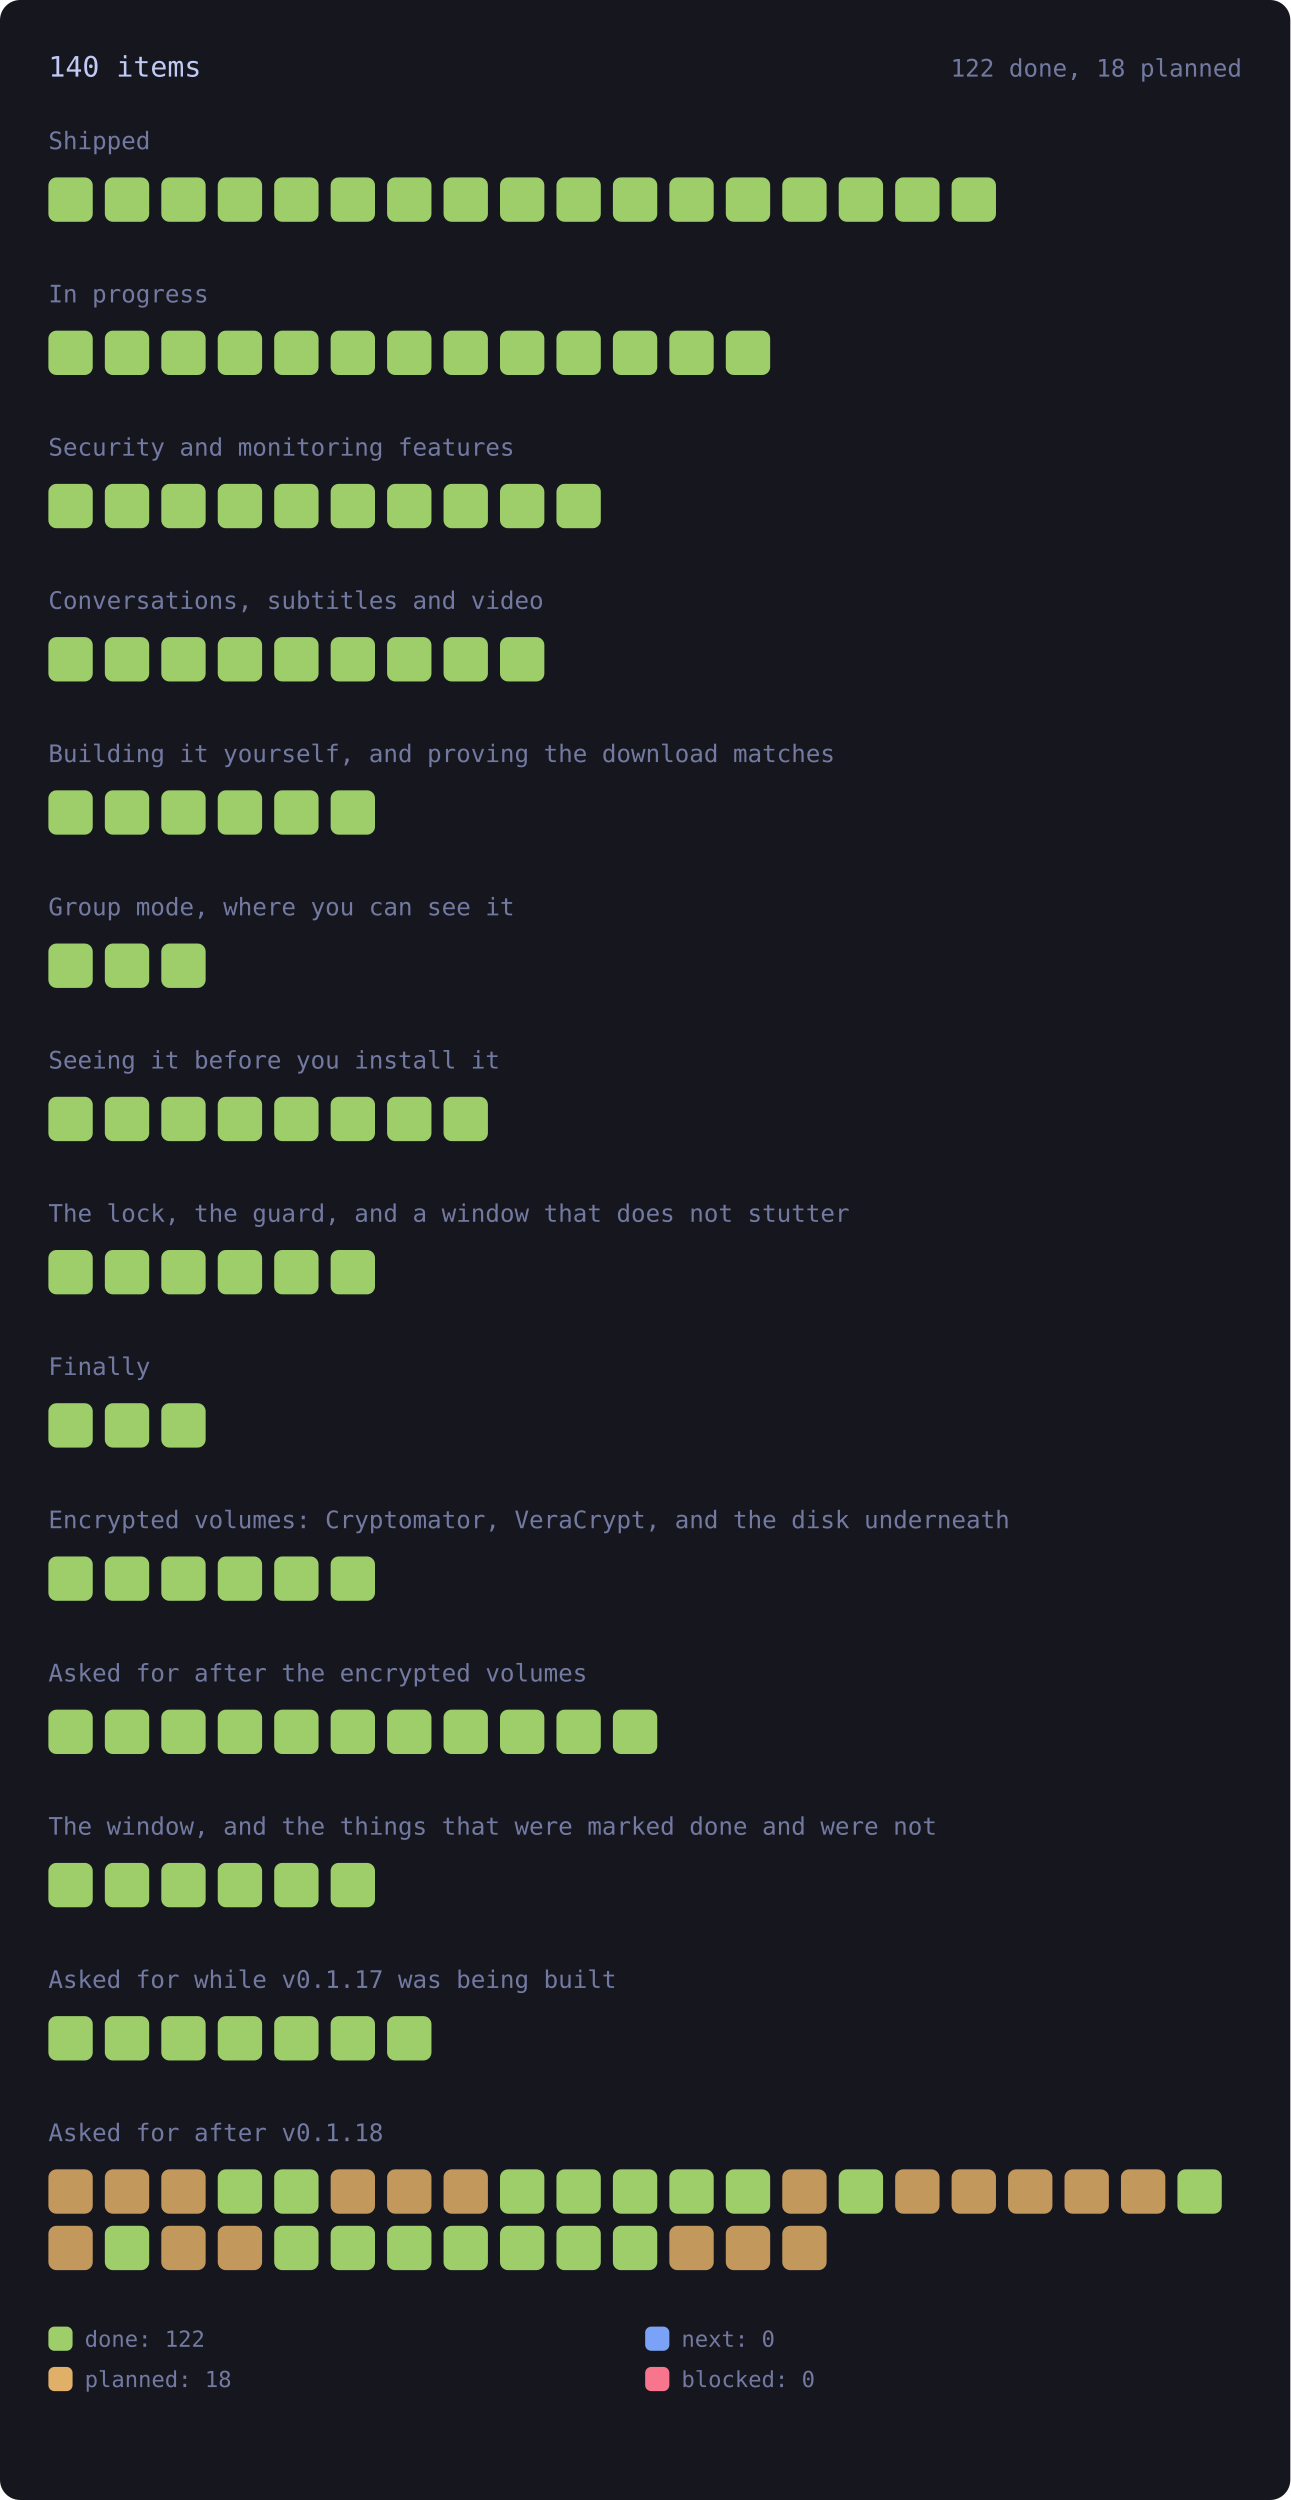
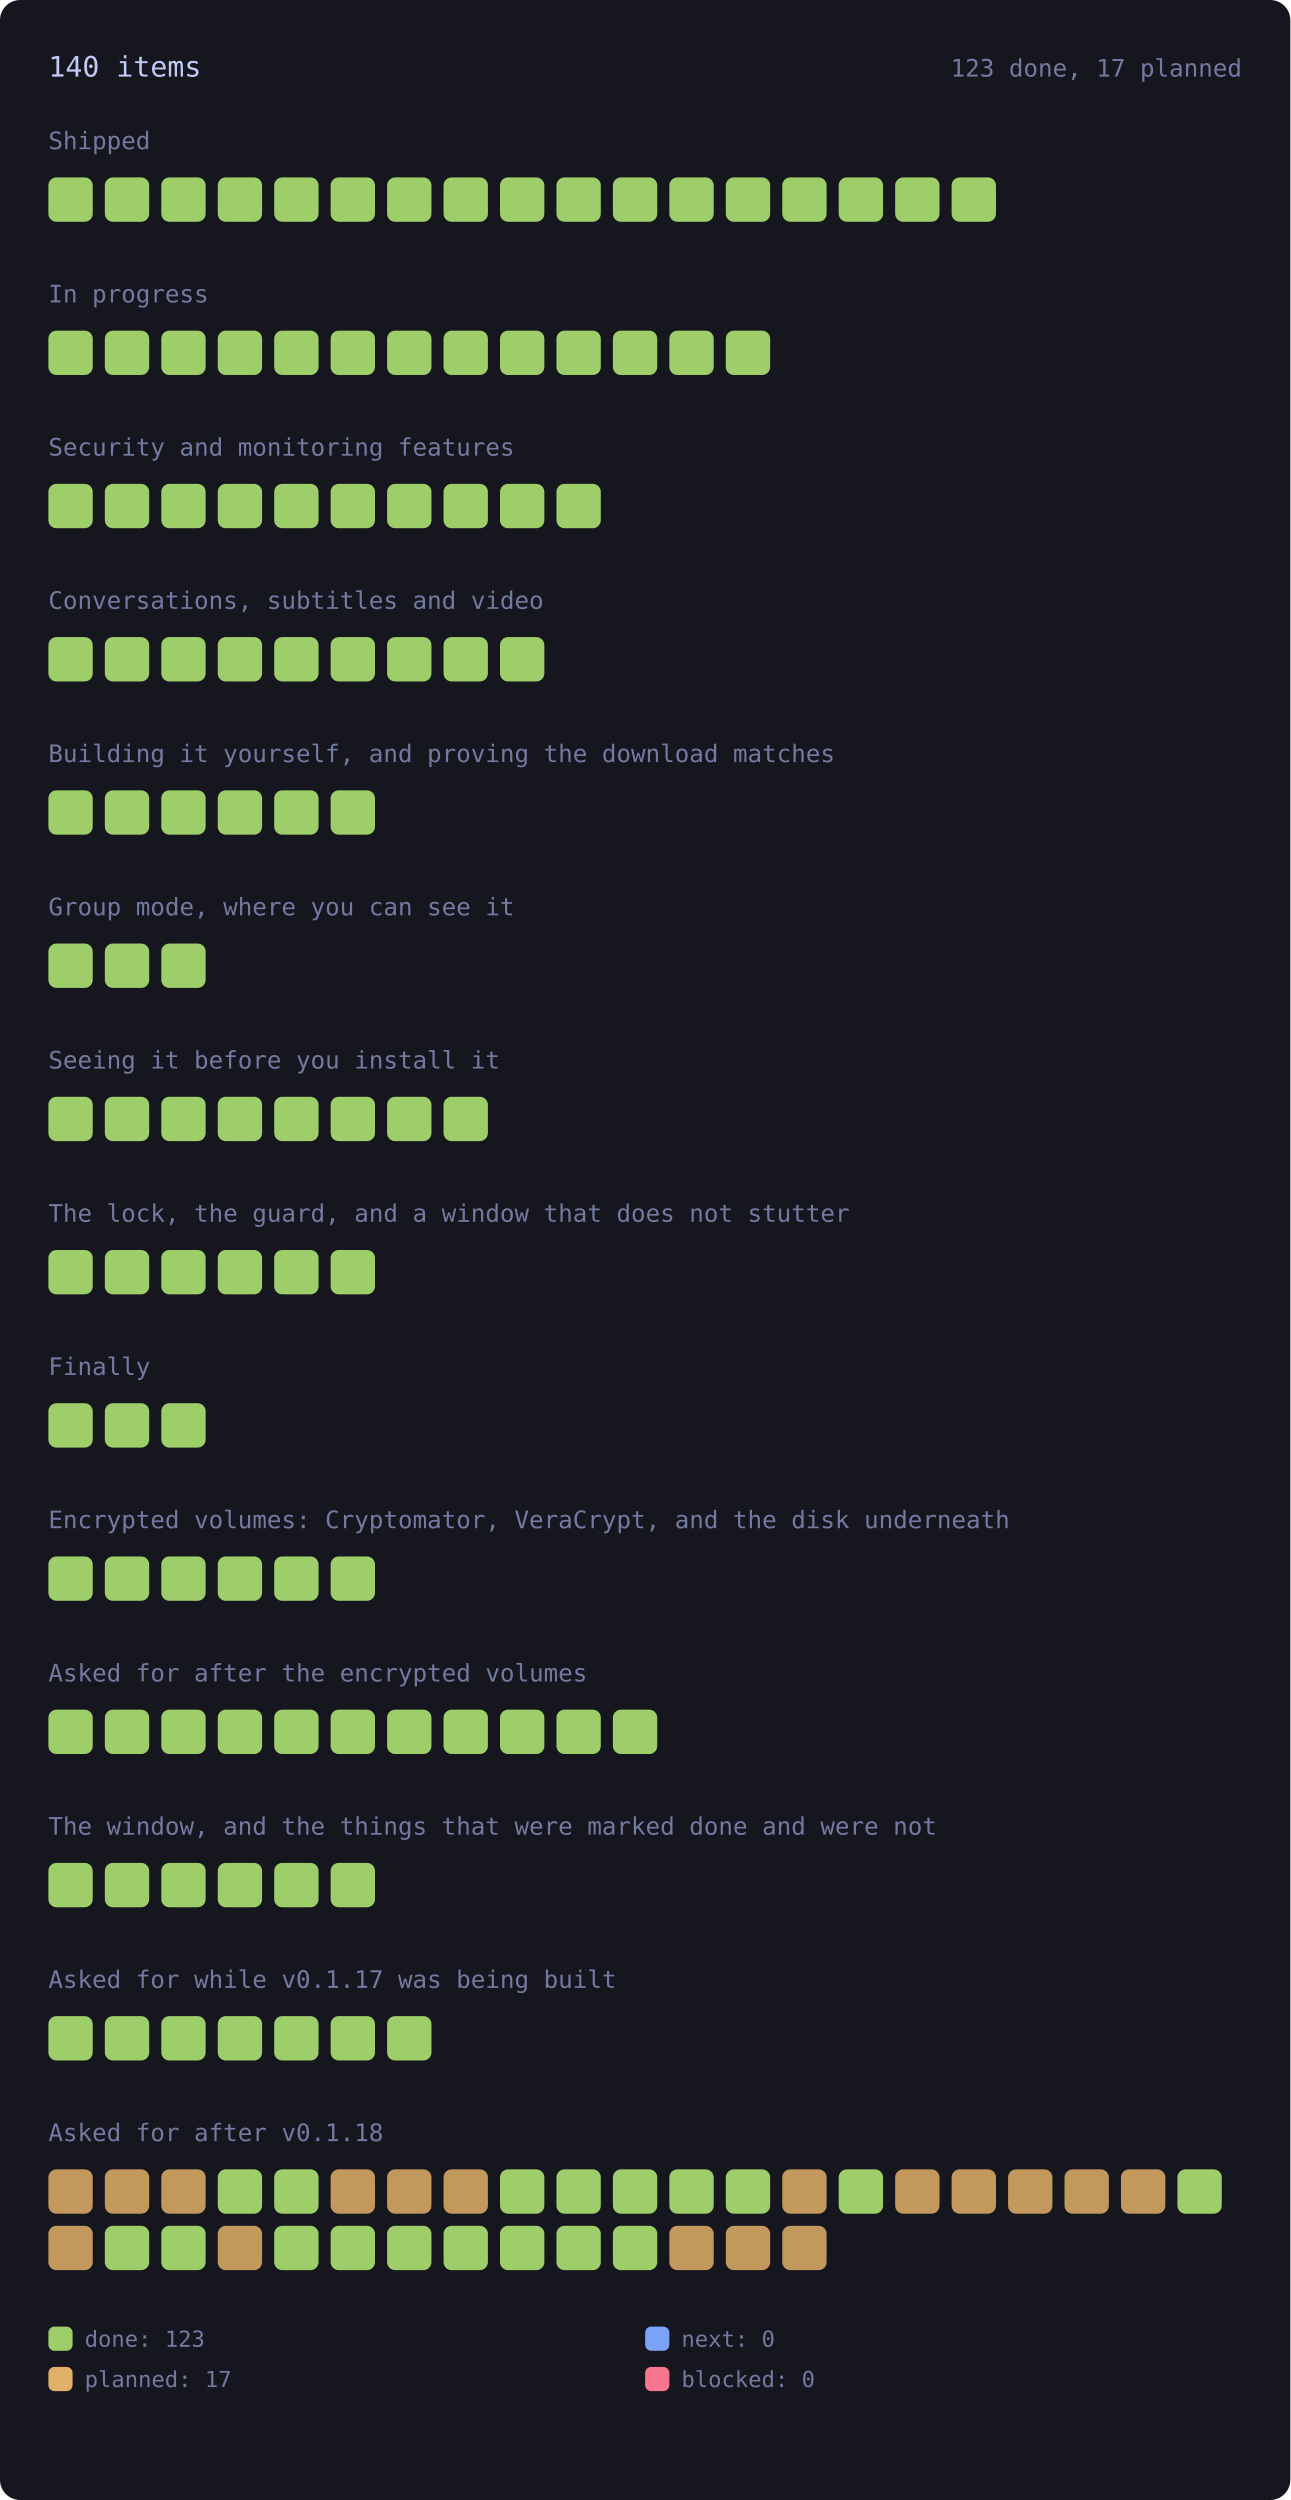
<svg xmlns="http://www.w3.org/2000/svg" viewBox="0 0 640 1240" width="640" height="1240" style="max-width:100%;height:auto" role="img" aria-label="every roadmap item, coloured by state">
  <style>.rm-square{transform-box:fill-box;transform-origin:center;animation:rm-in .45s cubic-bezier(.2,.8,.3,1) backwards;transition:filter .15s ease}.rm-square:hover{filter:brightness(1.35)}@keyframes rm-in{from{opacity:0;transform:scale(.4)}to{opacity:1;transform:none}}@media (prefers-reduced-motion:reduce){.rm-square{animation:none}}</style>
  <rect x="0" y="0" width="640" height="1240" rx="10" fill="var(--bg-inset, #16161e)" />
  <text x="24.0" y="38.0" font-family="ui-monospace, SFMono-Regular, Menlo, Consolas, monospace" font-size="14" fill="var(--fg, #c0caf5)">140 items</text>
-   <text x="616.0" y="38.0" font-family="ui-monospace, SFMono-Regular, Menlo, Consolas, monospace" font-size="12" fill="var(--muted, #737aa2)" text-anchor="end">122 done, 18 planned</text>
+   <text x="616.0" y="38.0" font-family="ui-monospace, SFMono-Regular, Menlo, Consolas, monospace" font-size="12" fill="var(--muted, #737aa2)" text-anchor="end">123 done, 17 planned</text>
  <text x="24.0" y="74.0" font-family="ui-monospace, SFMono-Regular, Menlo, Consolas, monospace" font-size="12" fill="var(--muted, #737aa2)">Shipped</text>
  <g opacity="1">
    <rect class="rm-square" style="animation-delay:0ms" x="24.0" y="88.0" width="22.0" height="22.0" rx="4" fill="var(--ok, #9ece6a)" />
  </g>
  <g opacity="1">
    <rect class="rm-square" style="animation-delay:12ms" x="52.0" y="88.0" width="22.0" height="22.0" rx="4" fill="var(--ok, #9ece6a)" />
  </g>
  <g opacity="1">
    <rect class="rm-square" style="animation-delay:24ms" x="80.0" y="88.0" width="22.0" height="22.0" rx="4" fill="var(--ok, #9ece6a)" />
  </g>
  <g opacity="1">
    <rect class="rm-square" style="animation-delay:36ms" x="108.0" y="88.0" width="22.0" height="22.0" rx="4" fill="var(--ok, #9ece6a)" />
  </g>
  <g opacity="1">
    <rect class="rm-square" style="animation-delay:48ms" x="136.0" y="88.0" width="22.0" height="22.0" rx="4" fill="var(--ok, #9ece6a)" />
  </g>
  <g opacity="1">
    <rect class="rm-square" style="animation-delay:60ms" x="164.0" y="88.0" width="22.0" height="22.0" rx="4" fill="var(--ok, #9ece6a)" />
  </g>
  <g opacity="1">
    <rect class="rm-square" style="animation-delay:72ms" x="192.0" y="88.0" width="22.0" height="22.0" rx="4" fill="var(--ok, #9ece6a)" />
  </g>
  <g opacity="1">
    <rect class="rm-square" style="animation-delay:84ms" x="220.0" y="88.0" width="22.0" height="22.0" rx="4" fill="var(--ok, #9ece6a)" />
  </g>
  <g opacity="1">
    <rect class="rm-square" style="animation-delay:96ms" x="248.0" y="88.0" width="22.0" height="22.0" rx="4" fill="var(--ok, #9ece6a)" />
  </g>
  <g opacity="1">
    <rect class="rm-square" style="animation-delay:108ms" x="276.0" y="88.0" width="22.0" height="22.0" rx="4" fill="var(--ok, #9ece6a)" />
  </g>
  <g opacity="1">
    <rect class="rm-square" style="animation-delay:120ms" x="304.0" y="88.0" width="22.0" height="22.0" rx="4" fill="var(--ok, #9ece6a)" />
  </g>
  <g opacity="1">
    <rect class="rm-square" style="animation-delay:132ms" x="332.0" y="88.0" width="22.0" height="22.0" rx="4" fill="var(--ok, #9ece6a)" />
  </g>
  <g opacity="1">
    <rect class="rm-square" style="animation-delay:144ms" x="360.0" y="88.0" width="22.0" height="22.0" rx="4" fill="var(--ok, #9ece6a)" />
  </g>
  <g opacity="1">
    <rect class="rm-square" style="animation-delay:156ms" x="388.0" y="88.0" width="22.0" height="22.0" rx="4" fill="var(--ok, #9ece6a)" />
  </g>
  <g opacity="1">
    <rect class="rm-square" style="animation-delay:168ms" x="416.0" y="88.0" width="22.0" height="22.0" rx="4" fill="var(--ok, #9ece6a)" />
  </g>
  <g opacity="1">
    <rect class="rm-square" style="animation-delay:180ms" x="444.0" y="88.0" width="22.0" height="22.0" rx="4" fill="var(--ok, #9ece6a)" />
  </g>
  <g opacity="1">
    <rect class="rm-square" style="animation-delay:192ms" x="472.0" y="88.0" width="22.0" height="22.0" rx="4" fill="var(--ok, #9ece6a)" />
  </g>
  <text x="24.0" y="150.0" font-family="ui-monospace, SFMono-Regular, Menlo, Consolas, monospace" font-size="12" fill="var(--muted, #737aa2)">In progress</text>
  <g opacity="1">
    <rect class="rm-square" style="animation-delay:0ms" x="24.0" y="164.0" width="22.0" height="22.0" rx="4" fill="var(--ok, #9ece6a)" />
  </g>
  <g opacity="1">
    <rect class="rm-square" style="animation-delay:12ms" x="52.0" y="164.0" width="22.0" height="22.0" rx="4" fill="var(--ok, #9ece6a)" />
  </g>
  <g opacity="1">
    <rect class="rm-square" style="animation-delay:24ms" x="80.0" y="164.0" width="22.0" height="22.0" rx="4" fill="var(--ok, #9ece6a)" />
  </g>
  <g opacity="1">
    <rect class="rm-square" style="animation-delay:36ms" x="108.0" y="164.0" width="22.0" height="22.0" rx="4" fill="var(--ok, #9ece6a)" />
  </g>
  <g opacity="1">
    <rect class="rm-square" style="animation-delay:48ms" x="136.0" y="164.0" width="22.0" height="22.0" rx="4" fill="var(--ok, #9ece6a)" />
  </g>
  <g opacity="1">
    <rect class="rm-square" style="animation-delay:60ms" x="164.0" y="164.0" width="22.0" height="22.0" rx="4" fill="var(--ok, #9ece6a)" />
  </g>
  <g opacity="1">
    <rect class="rm-square" style="animation-delay:72ms" x="192.0" y="164.0" width="22.0" height="22.0" rx="4" fill="var(--ok, #9ece6a)" />
  </g>
  <g opacity="1">
    <rect class="rm-square" style="animation-delay:84ms" x="220.0" y="164.0" width="22.0" height="22.0" rx="4" fill="var(--ok, #9ece6a)" />
  </g>
  <g opacity="1">
    <rect class="rm-square" style="animation-delay:96ms" x="248.0" y="164.0" width="22.0" height="22.0" rx="4" fill="var(--ok, #9ece6a)" />
  </g>
  <g opacity="1">
    <rect class="rm-square" style="animation-delay:108ms" x="276.0" y="164.0" width="22.0" height="22.0" rx="4" fill="var(--ok, #9ece6a)" />
  </g>
  <g opacity="1">
    <rect class="rm-square" style="animation-delay:120ms" x="304.0" y="164.0" width="22.0" height="22.0" rx="4" fill="var(--ok, #9ece6a)" />
  </g>
  <g opacity="1">
    <rect class="rm-square" style="animation-delay:132ms" x="332.0" y="164.0" width="22.0" height="22.0" rx="4" fill="var(--ok, #9ece6a)" />
  </g>
  <g opacity="1">
    <rect class="rm-square" style="animation-delay:144ms" x="360.0" y="164.0" width="22.0" height="22.0" rx="4" fill="var(--ok, #9ece6a)" />
  </g>
  <text x="24.0" y="226.0" font-family="ui-monospace, SFMono-Regular, Menlo, Consolas, monospace" font-size="12" fill="var(--muted, #737aa2)">Security and monitoring features</text>
  <g opacity="1">
    <rect class="rm-square" style="animation-delay:0ms" x="24.0" y="240.0" width="22.0" height="22.0" rx="4" fill="var(--ok, #9ece6a)" />
  </g>
  <g opacity="1">
    <rect class="rm-square" style="animation-delay:12ms" x="52.0" y="240.0" width="22.0" height="22.0" rx="4" fill="var(--ok, #9ece6a)" />
  </g>
  <g opacity="1">
    <rect class="rm-square" style="animation-delay:24ms" x="80.0" y="240.0" width="22.0" height="22.0" rx="4" fill="var(--ok, #9ece6a)" />
  </g>
  <g opacity="1">
    <rect class="rm-square" style="animation-delay:36ms" x="108.0" y="240.0" width="22.0" height="22.0" rx="4" fill="var(--ok, #9ece6a)" />
  </g>
  <g opacity="1">
    <rect class="rm-square" style="animation-delay:48ms" x="136.0" y="240.0" width="22.0" height="22.0" rx="4" fill="var(--ok, #9ece6a)" />
  </g>
  <g opacity="1">
    <rect class="rm-square" style="animation-delay:60ms" x="164.0" y="240.0" width="22.0" height="22.0" rx="4" fill="var(--ok, #9ece6a)" />
  </g>
  <g opacity="1">
    <rect class="rm-square" style="animation-delay:72ms" x="192.0" y="240.0" width="22.0" height="22.0" rx="4" fill="var(--ok, #9ece6a)" />
  </g>
  <g opacity="1">
    <rect class="rm-square" style="animation-delay:84ms" x="220.0" y="240.0" width="22.0" height="22.0" rx="4" fill="var(--ok, #9ece6a)" />
  </g>
  <g opacity="1">
    <rect class="rm-square" style="animation-delay:96ms" x="248.0" y="240.0" width="22.0" height="22.0" rx="4" fill="var(--ok, #9ece6a)" />
  </g>
  <g opacity="1">
    <rect class="rm-square" style="animation-delay:108ms" x="276.0" y="240.0" width="22.0" height="22.0" rx="4" fill="var(--ok, #9ece6a)" />
  </g>
  <text x="24.0" y="302.0" font-family="ui-monospace, SFMono-Regular, Menlo, Consolas, monospace" font-size="12" fill="var(--muted, #737aa2)">Conversations, subtitles and video</text>
  <g opacity="1">
    <rect class="rm-square" style="animation-delay:0ms" x="24.0" y="316.0" width="22.0" height="22.0" rx="4" fill="var(--ok, #9ece6a)" />
  </g>
  <g opacity="1">
    <rect class="rm-square" style="animation-delay:12ms" x="52.0" y="316.0" width="22.0" height="22.0" rx="4" fill="var(--ok, #9ece6a)" />
  </g>
  <g opacity="1">
    <rect class="rm-square" style="animation-delay:24ms" x="80.0" y="316.0" width="22.0" height="22.0" rx="4" fill="var(--ok, #9ece6a)" />
  </g>
  <g opacity="1">
    <rect class="rm-square" style="animation-delay:36ms" x="108.0" y="316.0" width="22.0" height="22.0" rx="4" fill="var(--ok, #9ece6a)" />
  </g>
  <g opacity="1">
    <rect class="rm-square" style="animation-delay:48ms" x="136.0" y="316.0" width="22.0" height="22.0" rx="4" fill="var(--ok, #9ece6a)" />
  </g>
  <g opacity="1">
    <rect class="rm-square" style="animation-delay:60ms" x="164.0" y="316.0" width="22.0" height="22.0" rx="4" fill="var(--ok, #9ece6a)" />
  </g>
  <g opacity="1">
    <rect class="rm-square" style="animation-delay:72ms" x="192.0" y="316.0" width="22.0" height="22.0" rx="4" fill="var(--ok, #9ece6a)" />
  </g>
  <g opacity="1">
    <rect class="rm-square" style="animation-delay:84ms" x="220.0" y="316.0" width="22.0" height="22.0" rx="4" fill="var(--ok, #9ece6a)" />
  </g>
  <g opacity="1">
    <rect class="rm-square" style="animation-delay:96ms" x="248.0" y="316.0" width="22.0" height="22.0" rx="4" fill="var(--ok, #9ece6a)" />
  </g>
  <text x="24.0" y="378.0" font-family="ui-monospace, SFMono-Regular, Menlo, Consolas, monospace" font-size="12" fill="var(--muted, #737aa2)">Building it yourself, and proving the download matches</text>
  <g opacity="1">
    <rect class="rm-square" style="animation-delay:0ms" x="24.0" y="392.0" width="22.0" height="22.0" rx="4" fill="var(--ok, #9ece6a)" />
  </g>
  <g opacity="1">
    <rect class="rm-square" style="animation-delay:12ms" x="52.0" y="392.0" width="22.0" height="22.0" rx="4" fill="var(--ok, #9ece6a)" />
  </g>
  <g opacity="1">
    <rect class="rm-square" style="animation-delay:24ms" x="80.0" y="392.0" width="22.0" height="22.0" rx="4" fill="var(--ok, #9ece6a)" />
  </g>
  <g opacity="1">
    <rect class="rm-square" style="animation-delay:36ms" x="108.0" y="392.0" width="22.0" height="22.0" rx="4" fill="var(--ok, #9ece6a)" />
  </g>
  <g opacity="1">
    <rect class="rm-square" style="animation-delay:48ms" x="136.0" y="392.0" width="22.0" height="22.0" rx="4" fill="var(--ok, #9ece6a)" />
  </g>
  <g opacity="1">
    <rect class="rm-square" style="animation-delay:60ms" x="164.0" y="392.0" width="22.0" height="22.0" rx="4" fill="var(--ok, #9ece6a)" />
  </g>
  <text x="24.0" y="454.0" font-family="ui-monospace, SFMono-Regular, Menlo, Consolas, monospace" font-size="12" fill="var(--muted, #737aa2)">Group mode, where you can see it</text>
  <g opacity="1">
    <rect class="rm-square" style="animation-delay:0ms" x="24.0" y="468.0" width="22.0" height="22.0" rx="4" fill="var(--ok, #9ece6a)" />
  </g>
  <g opacity="1">
    <rect class="rm-square" style="animation-delay:12ms" x="52.0" y="468.0" width="22.0" height="22.0" rx="4" fill="var(--ok, #9ece6a)" />
  </g>
  <g opacity="1">
    <rect class="rm-square" style="animation-delay:24ms" x="80.0" y="468.0" width="22.0" height="22.0" rx="4" fill="var(--ok, #9ece6a)" />
  </g>
  <text x="24.0" y="530.0" font-family="ui-monospace, SFMono-Regular, Menlo, Consolas, monospace" font-size="12" fill="var(--muted, #737aa2)">Seeing it before you install it</text>
  <g opacity="1">
    <rect class="rm-square" style="animation-delay:0ms" x="24.0" y="544.0" width="22.0" height="22.0" rx="4" fill="var(--ok, #9ece6a)" />
  </g>
  <g opacity="1">
    <rect class="rm-square" style="animation-delay:12ms" x="52.0" y="544.0" width="22.0" height="22.0" rx="4" fill="var(--ok, #9ece6a)" />
  </g>
  <g opacity="1">
    <rect class="rm-square" style="animation-delay:24ms" x="80.0" y="544.0" width="22.0" height="22.0" rx="4" fill="var(--ok, #9ece6a)" />
  </g>
  <g opacity="1">
    <rect class="rm-square" style="animation-delay:36ms" x="108.0" y="544.0" width="22.0" height="22.0" rx="4" fill="var(--ok, #9ece6a)" />
  </g>
  <g opacity="1">
    <rect class="rm-square" style="animation-delay:48ms" x="136.0" y="544.0" width="22.0" height="22.0" rx="4" fill="var(--ok, #9ece6a)" />
  </g>
  <g opacity="1">
    <rect class="rm-square" style="animation-delay:60ms" x="164.0" y="544.0" width="22.0" height="22.0" rx="4" fill="var(--ok, #9ece6a)" />
  </g>
  <g opacity="1">
    <rect class="rm-square" style="animation-delay:72ms" x="192.0" y="544.0" width="22.0" height="22.0" rx="4" fill="var(--ok, #9ece6a)" />
  </g>
  <g opacity="1">
    <rect class="rm-square" style="animation-delay:84ms" x="220.0" y="544.0" width="22.0" height="22.0" rx="4" fill="var(--ok, #9ece6a)" />
  </g>
  <text x="24.0" y="606.0" font-family="ui-monospace, SFMono-Regular, Menlo, Consolas, monospace" font-size="12" fill="var(--muted, #737aa2)">The lock, the guard, and a window that does not stutter</text>
  <g opacity="1">
    <rect class="rm-square" style="animation-delay:0ms" x="24.0" y="620.0" width="22.0" height="22.0" rx="4" fill="var(--ok, #9ece6a)" />
  </g>
  <g opacity="1">
    <rect class="rm-square" style="animation-delay:12ms" x="52.0" y="620.0" width="22.0" height="22.0" rx="4" fill="var(--ok, #9ece6a)" />
  </g>
  <g opacity="1">
    <rect class="rm-square" style="animation-delay:24ms" x="80.0" y="620.0" width="22.0" height="22.0" rx="4" fill="var(--ok, #9ece6a)" />
  </g>
  <g opacity="1">
    <rect class="rm-square" style="animation-delay:36ms" x="108.0" y="620.0" width="22.0" height="22.0" rx="4" fill="var(--ok, #9ece6a)" />
  </g>
  <g opacity="1">
    <rect class="rm-square" style="animation-delay:48ms" x="136.0" y="620.0" width="22.0" height="22.0" rx="4" fill="var(--ok, #9ece6a)" />
  </g>
  <g opacity="1">
    <rect class="rm-square" style="animation-delay:60ms" x="164.0" y="620.0" width="22.0" height="22.0" rx="4" fill="var(--ok, #9ece6a)" />
  </g>
  <text x="24.0" y="682.0" font-family="ui-monospace, SFMono-Regular, Menlo, Consolas, monospace" font-size="12" fill="var(--muted, #737aa2)">Finally</text>
  <g opacity="1">
    <rect class="rm-square" style="animation-delay:0ms" x="24.0" y="696.0" width="22.0" height="22.0" rx="4" fill="var(--ok, #9ece6a)" />
  </g>
  <g opacity="1">
    <rect class="rm-square" style="animation-delay:12ms" x="52.0" y="696.0" width="22.0" height="22.0" rx="4" fill="var(--ok, #9ece6a)" />
  </g>
  <g opacity="1">
    <rect class="rm-square" style="animation-delay:24ms" x="80.0" y="696.0" width="22.0" height="22.0" rx="4" fill="var(--ok, #9ece6a)" />
  </g>
  <text x="24.0" y="758.0" font-family="ui-monospace, SFMono-Regular, Menlo, Consolas, monospace" font-size="12" fill="var(--muted, #737aa2)">Encrypted volumes: Cryptomator, VeraCrypt, and the disk underneath</text>
  <g opacity="1">
    <rect class="rm-square" style="animation-delay:0ms" x="24.0" y="772.0" width="22.0" height="22.0" rx="4" fill="var(--ok, #9ece6a)" />
  </g>
  <g opacity="1">
    <rect class="rm-square" style="animation-delay:12ms" x="52.0" y="772.0" width="22.0" height="22.0" rx="4" fill="var(--ok, #9ece6a)" />
  </g>
  <g opacity="1">
    <rect class="rm-square" style="animation-delay:24ms" x="80.0" y="772.0" width="22.0" height="22.0" rx="4" fill="var(--ok, #9ece6a)" />
  </g>
  <g opacity="1">
    <rect class="rm-square" style="animation-delay:36ms" x="108.0" y="772.0" width="22.0" height="22.0" rx="4" fill="var(--ok, #9ece6a)" />
  </g>
  <g opacity="1">
    <rect class="rm-square" style="animation-delay:48ms" x="136.0" y="772.0" width="22.0" height="22.0" rx="4" fill="var(--ok, #9ece6a)" />
  </g>
  <g opacity="1">
    <rect class="rm-square" style="animation-delay:60ms" x="164.0" y="772.0" width="22.0" height="22.0" rx="4" fill="var(--ok, #9ece6a)" />
  </g>
  <text x="24.0" y="834.0" font-family="ui-monospace, SFMono-Regular, Menlo, Consolas, monospace" font-size="12" fill="var(--muted, #737aa2)">Asked for after the encrypted volumes</text>
  <g opacity="1">
    <rect class="rm-square" style="animation-delay:0ms" x="24.0" y="848.0" width="22.0" height="22.0" rx="4" fill="var(--ok, #9ece6a)" />
  </g>
  <g opacity="1">
    <rect class="rm-square" style="animation-delay:12ms" x="52.0" y="848.0" width="22.0" height="22.0" rx="4" fill="var(--ok, #9ece6a)" />
  </g>
  <g opacity="1">
    <rect class="rm-square" style="animation-delay:24ms" x="80.0" y="848.0" width="22.0" height="22.0" rx="4" fill="var(--ok, #9ece6a)" />
  </g>
  <g opacity="1">
    <rect class="rm-square" style="animation-delay:36ms" x="108.0" y="848.0" width="22.0" height="22.0" rx="4" fill="var(--ok, #9ece6a)" />
  </g>
  <g opacity="1">
    <rect class="rm-square" style="animation-delay:48ms" x="136.0" y="848.0" width="22.0" height="22.0" rx="4" fill="var(--ok, #9ece6a)" />
  </g>
  <g opacity="1">
    <rect class="rm-square" style="animation-delay:60ms" x="164.0" y="848.0" width="22.0" height="22.0" rx="4" fill="var(--ok, #9ece6a)" />
  </g>
  <g opacity="1">
    <rect class="rm-square" style="animation-delay:72ms" x="192.0" y="848.0" width="22.0" height="22.0" rx="4" fill="var(--ok, #9ece6a)" />
  </g>
  <g opacity="1">
    <rect class="rm-square" style="animation-delay:84ms" x="220.0" y="848.0" width="22.0" height="22.0" rx="4" fill="var(--ok, #9ece6a)" />
  </g>
  <g opacity="1">
    <rect class="rm-square" style="animation-delay:96ms" x="248.0" y="848.0" width="22.0" height="22.0" rx="4" fill="var(--ok, #9ece6a)" />
  </g>
  <g opacity="1">
    <rect class="rm-square" style="animation-delay:108ms" x="276.0" y="848.0" width="22.0" height="22.0" rx="4" fill="var(--ok, #9ece6a)" />
  </g>
  <g opacity="1">
    <rect class="rm-square" style="animation-delay:120ms" x="304.0" y="848.0" width="22.0" height="22.0" rx="4" fill="var(--ok, #9ece6a)" />
  </g>
  <text x="24.0" y="910.0" font-family="ui-monospace, SFMono-Regular, Menlo, Consolas, monospace" font-size="12" fill="var(--muted, #737aa2)">The window, and the things that were marked done and were not</text>
  <g opacity="1">
    <rect class="rm-square" style="animation-delay:0ms" x="24.0" y="924.0" width="22.0" height="22.0" rx="4" fill="var(--ok, #9ece6a)" />
  </g>
  <g opacity="1">
    <rect class="rm-square" style="animation-delay:12ms" x="52.0" y="924.0" width="22.0" height="22.0" rx="4" fill="var(--ok, #9ece6a)" />
  </g>
  <g opacity="1">
    <rect class="rm-square" style="animation-delay:24ms" x="80.0" y="924.0" width="22.0" height="22.0" rx="4" fill="var(--ok, #9ece6a)" />
  </g>
  <g opacity="1">
    <rect class="rm-square" style="animation-delay:36ms" x="108.0" y="924.0" width="22.0" height="22.0" rx="4" fill="var(--ok, #9ece6a)" />
  </g>
  <g opacity="1">
    <rect class="rm-square" style="animation-delay:48ms" x="136.0" y="924.0" width="22.0" height="22.0" rx="4" fill="var(--ok, #9ece6a)" />
  </g>
  <g opacity="1">
    <rect class="rm-square" style="animation-delay:60ms" x="164.0" y="924.0" width="22.0" height="22.0" rx="4" fill="var(--ok, #9ece6a)" />
  </g>
  <text x="24.0" y="986.0" font-family="ui-monospace, SFMono-Regular, Menlo, Consolas, monospace" font-size="12" fill="var(--muted, #737aa2)">Asked for while v0.1.17 was being built</text>
  <g opacity="1">
    <rect class="rm-square" style="animation-delay:0ms" x="24.0" y="1000.0" width="22.0" height="22.0" rx="4" fill="var(--ok, #9ece6a)" />
  </g>
  <g opacity="1">
    <rect class="rm-square" style="animation-delay:12ms" x="52.0" y="1000.0" width="22.0" height="22.0" rx="4" fill="var(--ok, #9ece6a)" />
  </g>
  <g opacity="1">
    <rect class="rm-square" style="animation-delay:24ms" x="80.0" y="1000.0" width="22.0" height="22.0" rx="4" fill="var(--ok, #9ece6a)" />
  </g>
  <g opacity="1">
    <rect class="rm-square" style="animation-delay:36ms" x="108.0" y="1000.0" width="22.0" height="22.0" rx="4" fill="var(--ok, #9ece6a)" />
  </g>
  <g opacity="1">
    <rect class="rm-square" style="animation-delay:48ms" x="136.0" y="1000.0" width="22.0" height="22.0" rx="4" fill="var(--ok, #9ece6a)" />
  </g>
  <g opacity="1">
    <rect class="rm-square" style="animation-delay:60ms" x="164.0" y="1000.0" width="22.0" height="22.0" rx="4" fill="var(--ok, #9ece6a)" />
  </g>
  <g opacity="1">
    <rect class="rm-square" style="animation-delay:72ms" x="192.0" y="1000.0" width="22.0" height="22.0" rx="4" fill="var(--ok, #9ece6a)" />
  </g>
  <text x="24.0" y="1062.0" font-family="ui-monospace, SFMono-Regular, Menlo, Consolas, monospace" font-size="12" fill="var(--muted, #737aa2)">Asked for after v0.1.18</text>
  <g opacity="0.85">
    <rect class="rm-square" style="animation-delay:0ms" x="24.0" y="1076.0" width="22.0" height="22.0" rx="4" fill="var(--warn, #e0af68)" />
  </g>
  <g opacity="0.85">
    <rect class="rm-square" style="animation-delay:12ms" x="52.0" y="1076.0" width="22.0" height="22.0" rx="4" fill="var(--warn, #e0af68)" />
  </g>
  <g opacity="0.85">
    <rect class="rm-square" style="animation-delay:24ms" x="80.0" y="1076.0" width="22.0" height="22.0" rx="4" fill="var(--warn, #e0af68)" />
  </g>
  <g opacity="1">
    <rect class="rm-square" style="animation-delay:36ms" x="108.0" y="1076.0" width="22.0" height="22.0" rx="4" fill="var(--ok, #9ece6a)" />
  </g>
  <g opacity="1">
    <rect class="rm-square" style="animation-delay:48ms" x="136.0" y="1076.0" width="22.0" height="22.0" rx="4" fill="var(--ok, #9ece6a)" />
  </g>
  <g opacity="0.85">
    <rect class="rm-square" style="animation-delay:60ms" x="164.0" y="1076.0" width="22.0" height="22.0" rx="4" fill="var(--warn, #e0af68)" />
  </g>
  <g opacity="0.85">
    <rect class="rm-square" style="animation-delay:72ms" x="192.0" y="1076.0" width="22.0" height="22.0" rx="4" fill="var(--warn, #e0af68)" />
  </g>
  <g opacity="0.85">
    <rect class="rm-square" style="animation-delay:84ms" x="220.0" y="1076.0" width="22.0" height="22.0" rx="4" fill="var(--warn, #e0af68)" />
  </g>
  <g opacity="1">
    <rect class="rm-square" style="animation-delay:96ms" x="248.0" y="1076.0" width="22.0" height="22.0" rx="4" fill="var(--ok, #9ece6a)" />
  </g>
  <g opacity="1">
    <rect class="rm-square" style="animation-delay:108ms" x="276.0" y="1076.0" width="22.0" height="22.0" rx="4" fill="var(--ok, #9ece6a)" />
  </g>
  <g opacity="1">
    <rect class="rm-square" style="animation-delay:120ms" x="304.0" y="1076.0" width="22.0" height="22.0" rx="4" fill="var(--ok, #9ece6a)" />
  </g>
  <g opacity="1">
    <rect class="rm-square" style="animation-delay:132ms" x="332.0" y="1076.0" width="22.0" height="22.0" rx="4" fill="var(--ok, #9ece6a)" />
  </g>
  <g opacity="1">
    <rect class="rm-square" style="animation-delay:144ms" x="360.0" y="1076.0" width="22.0" height="22.0" rx="4" fill="var(--ok, #9ece6a)" />
  </g>
  <g opacity="0.85">
    <rect class="rm-square" style="animation-delay:156ms" x="388.0" y="1076.0" width="22.0" height="22.0" rx="4" fill="var(--warn, #e0af68)" />
  </g>
  <g opacity="1">
    <rect class="rm-square" style="animation-delay:168ms" x="416.0" y="1076.0" width="22.0" height="22.0" rx="4" fill="var(--ok, #9ece6a)" />
  </g>
  <g opacity="0.85">
    <rect class="rm-square" style="animation-delay:180ms" x="444.0" y="1076.0" width="22.0" height="22.0" rx="4" fill="var(--warn, #e0af68)" />
  </g>
  <g opacity="0.85">
    <rect class="rm-square" style="animation-delay:192ms" x="472.0" y="1076.0" width="22.0" height="22.0" rx="4" fill="var(--warn, #e0af68)" />
  </g>
  <g opacity="0.85">
    <rect class="rm-square" style="animation-delay:204ms" x="500.0" y="1076.0" width="22.0" height="22.0" rx="4" fill="var(--warn, #e0af68)" />
  </g>
  <g opacity="0.85">
    <rect class="rm-square" style="animation-delay:216ms" x="528.0" y="1076.0" width="22.0" height="22.0" rx="4" fill="var(--warn, #e0af68)" />
  </g>
  <g opacity="0.85">
    <rect class="rm-square" style="animation-delay:228ms" x="556.0" y="1076.0" width="22.0" height="22.0" rx="4" fill="var(--warn, #e0af68)" />
  </g>
  <g opacity="1">
    <rect class="rm-square" style="animation-delay:240ms" x="584.0" y="1076.0" width="22.0" height="22.0" rx="4" fill="var(--ok, #9ece6a)" />
  </g>
  <g opacity="0.85">
    <rect class="rm-square" style="animation-delay:252ms" x="24.0" y="1104.0" width="22.0" height="22.0" rx="4" fill="var(--warn, #e0af68)" />
  </g>
  <g opacity="1">
    <rect class="rm-square" style="animation-delay:264ms" x="52.0" y="1104.0" width="22.0" height="22.0" rx="4" fill="var(--ok, #9ece6a)" />
  </g>
-   <g opacity="0.85">
-     <rect class="rm-square" style="animation-delay:276ms" x="80.0" y="1104.0" width="22.0" height="22.0" rx="4" fill="var(--warn, #e0af68)" />
+   <g opacity="1">
+     <rect class="rm-square" style="animation-delay:276ms" x="80.0" y="1104.0" width="22.0" height="22.0" rx="4" fill="var(--ok, #9ece6a)" />
  </g>
  <g opacity="0.85">
    <rect class="rm-square" style="animation-delay:288ms" x="108.0" y="1104.0" width="22.0" height="22.0" rx="4" fill="var(--warn, #e0af68)" />
  </g>
  <g opacity="1">
    <rect class="rm-square" style="animation-delay:300ms" x="136.0" y="1104.0" width="22.0" height="22.0" rx="4" fill="var(--ok, #9ece6a)" />
  </g>
  <g opacity="1">
    <rect class="rm-square" style="animation-delay:312ms" x="164.0" y="1104.0" width="22.0" height="22.0" rx="4" fill="var(--ok, #9ece6a)" />
  </g>
  <g opacity="1">
    <rect class="rm-square" style="animation-delay:324ms" x="192.0" y="1104.0" width="22.0" height="22.0" rx="4" fill="var(--ok, #9ece6a)" />
  </g>
  <g opacity="1">
    <rect class="rm-square" style="animation-delay:336ms" x="220.0" y="1104.0" width="22.0" height="22.0" rx="4" fill="var(--ok, #9ece6a)" />
  </g>
  <g opacity="1">
    <rect class="rm-square" style="animation-delay:348ms" x="248.0" y="1104.0" width="22.0" height="22.0" rx="4" fill="var(--ok, #9ece6a)" />
  </g>
  <g opacity="1">
    <rect class="rm-square" style="animation-delay:360ms" x="276.0" y="1104.0" width="22.0" height="22.0" rx="4" fill="var(--ok, #9ece6a)" />
  </g>
  <g opacity="1">
    <rect class="rm-square" style="animation-delay:372ms" x="304.0" y="1104.0" width="22.0" height="22.0" rx="4" fill="var(--ok, #9ece6a)" />
  </g>
  <g opacity="0.85">
    <rect class="rm-square" style="animation-delay:384ms" x="332.0" y="1104.0" width="22.0" height="22.0" rx="4" fill="var(--warn, #e0af68)" />
  </g>
  <g opacity="0.85">
    <rect class="rm-square" style="animation-delay:396ms" x="360.0" y="1104.0" width="22.0" height="22.0" rx="4" fill="var(--warn, #e0af68)" />
  </g>
  <g opacity="0.85">
    <rect class="rm-square" style="animation-delay:408ms" x="388.0" y="1104.0" width="22.0" height="22.0" rx="4" fill="var(--warn, #e0af68)" />
  </g>
  <rect x="24.0" y="1154.0" width="12" height="12" rx="3" fill="var(--ok, #9ece6a)" />
-   <text x="42.0" y="1164.0" font-family="ui-monospace, SFMono-Regular, Menlo, Consolas, monospace" font-size="11" fill="var(--muted, #737aa2)">done: 122</text>
+   <text x="42.0" y="1164.0" font-family="ui-monospace, SFMono-Regular, Menlo, Consolas, monospace" font-size="11" fill="var(--muted, #737aa2)">done: 123</text>
  <rect x="320.0" y="1154.0" width="12" height="12" rx="3" fill="var(--accent, #7aa2f7)" />
  <text x="338.0" y="1164.0" font-family="ui-monospace, SFMono-Regular, Menlo, Consolas, monospace" font-size="11" fill="var(--muted, #737aa2)">next: 0</text>
  <rect x="24.0" y="1174.0" width="12" height="12" rx="3" fill="var(--warn, #e0af68)" />
-   <text x="42.0" y="1184.0" font-family="ui-monospace, SFMono-Regular, Menlo, Consolas, monospace" font-size="11" fill="var(--muted, #737aa2)">planned: 18</text>
+   <text x="42.0" y="1184.0" font-family="ui-monospace, SFMono-Regular, Menlo, Consolas, monospace" font-size="11" fill="var(--muted, #737aa2)">planned: 17</text>
  <rect x="320.0" y="1174.0" width="12" height="12" rx="3" fill="var(--err, #f7768e)" />
  <text x="338.0" y="1184.0" font-family="ui-monospace, SFMono-Regular, Menlo, Consolas, monospace" font-size="11" fill="var(--muted, #737aa2)">blocked: 0</text>
</svg>
